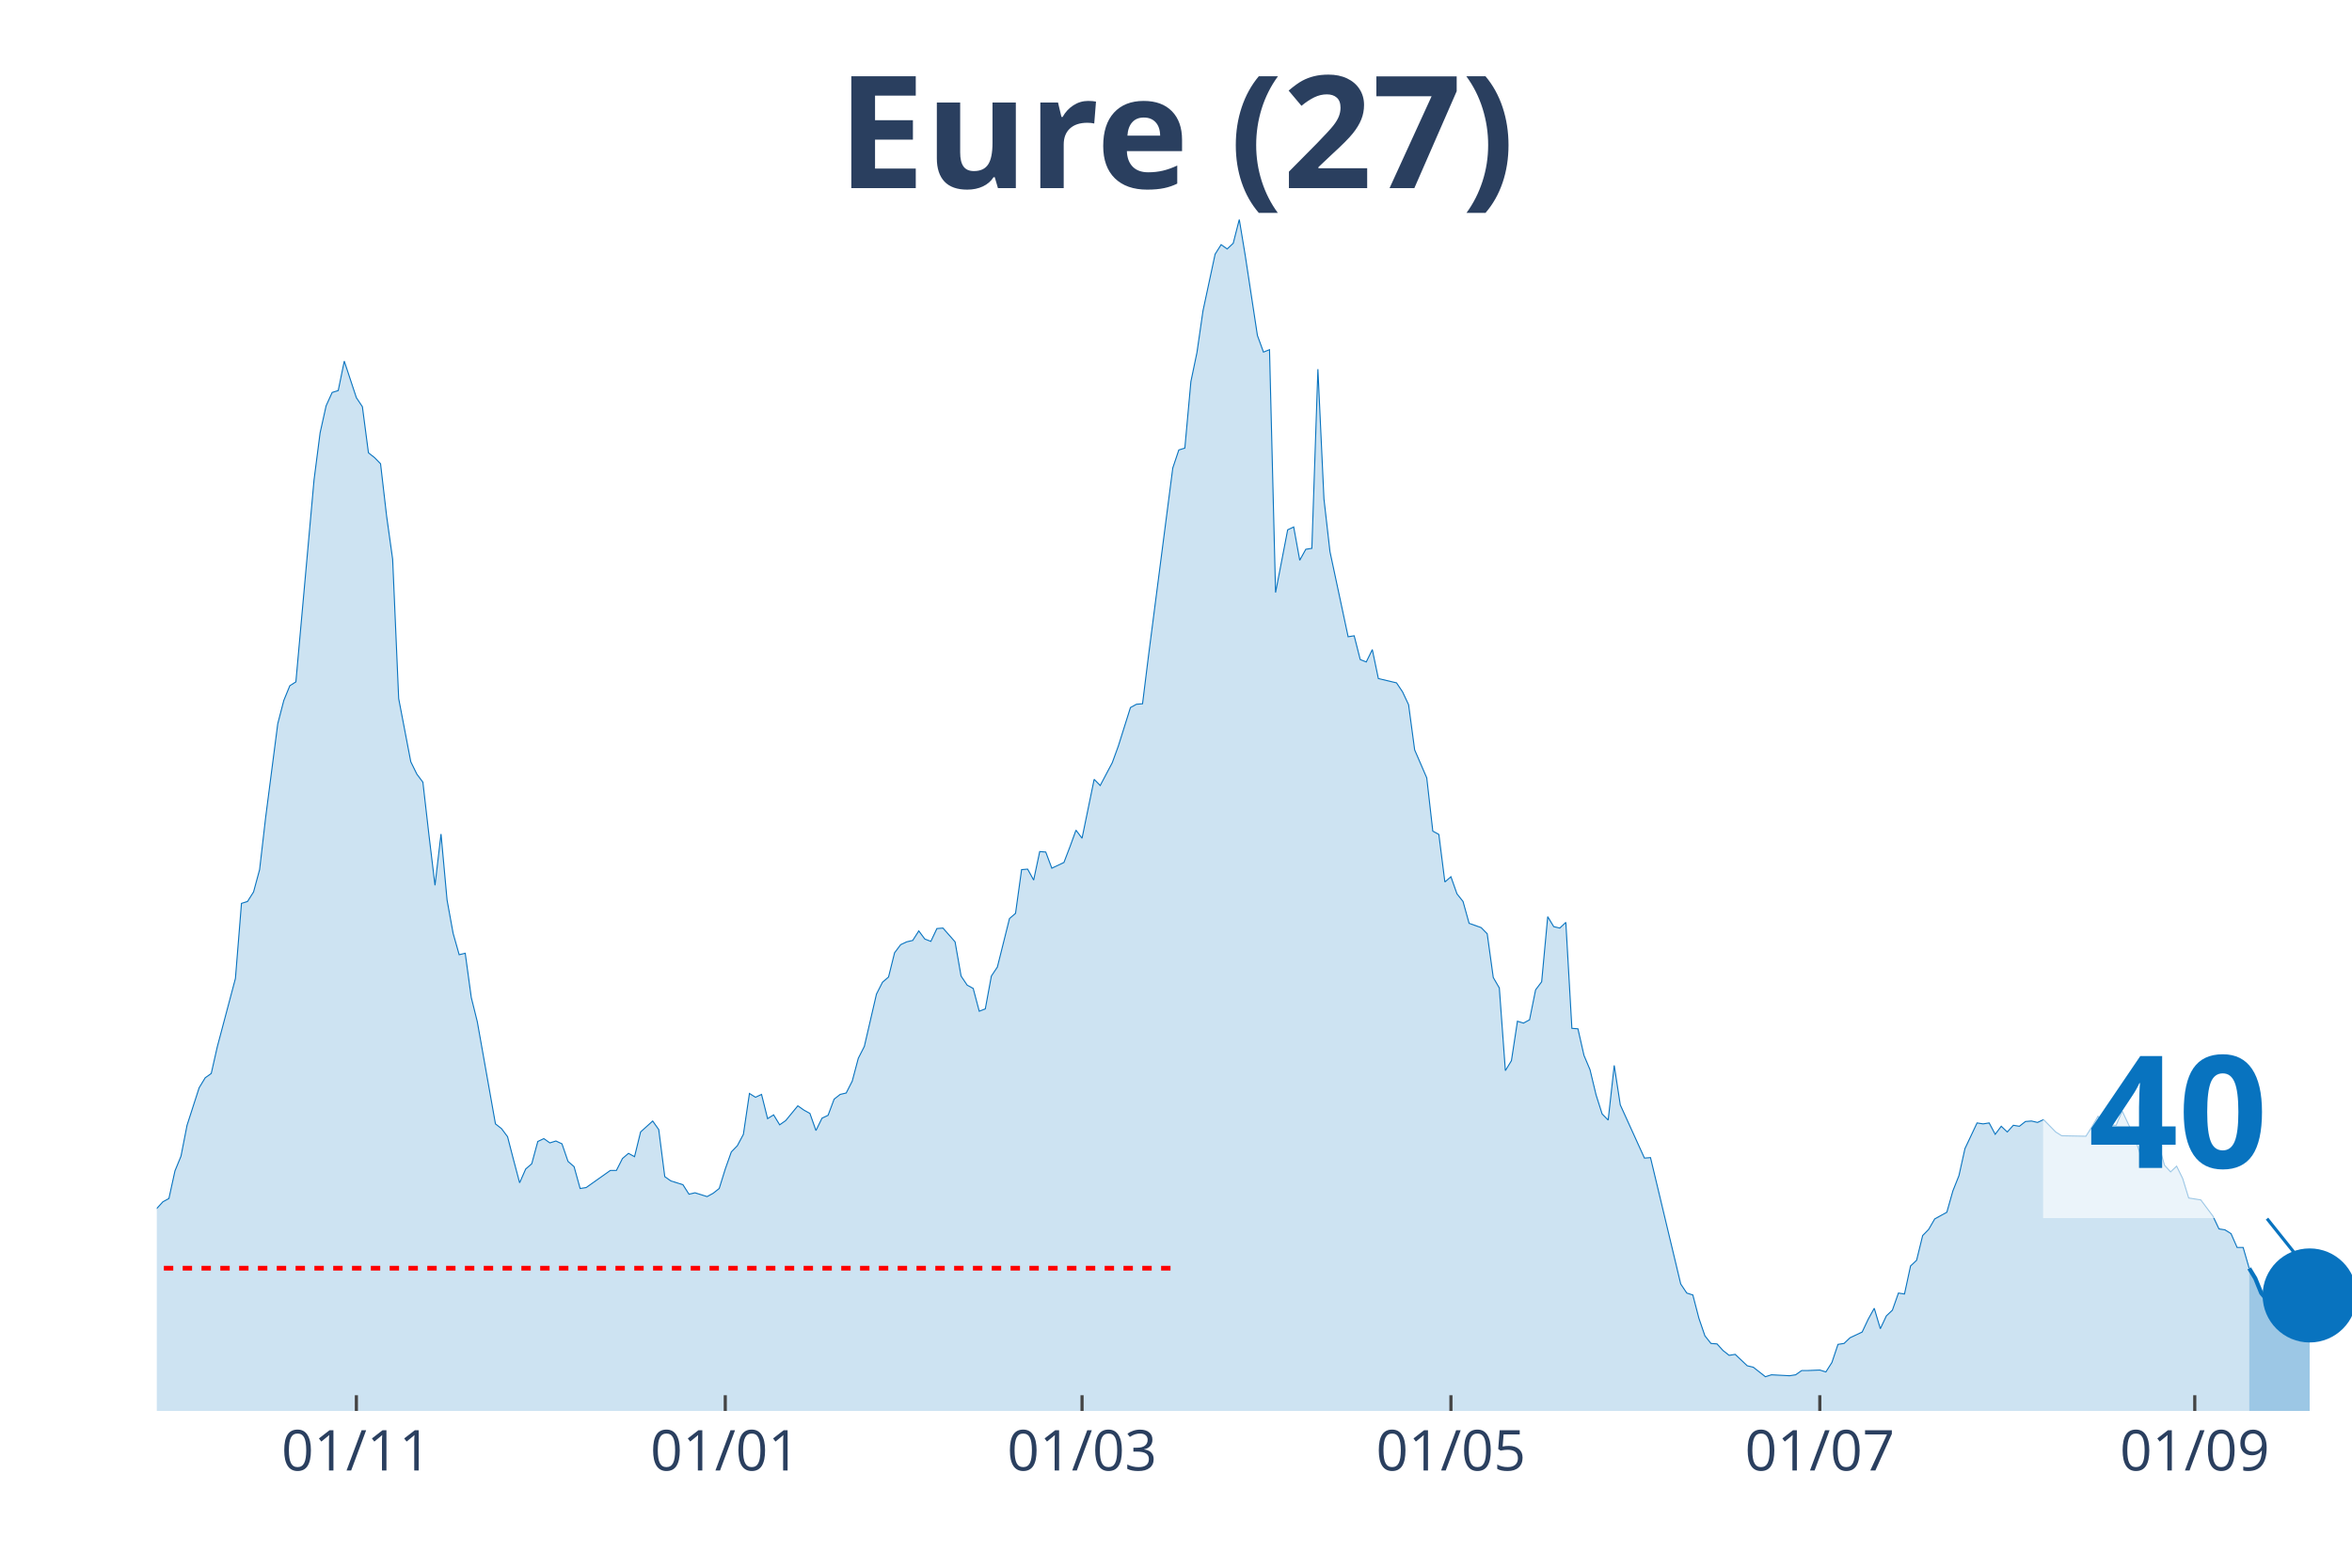
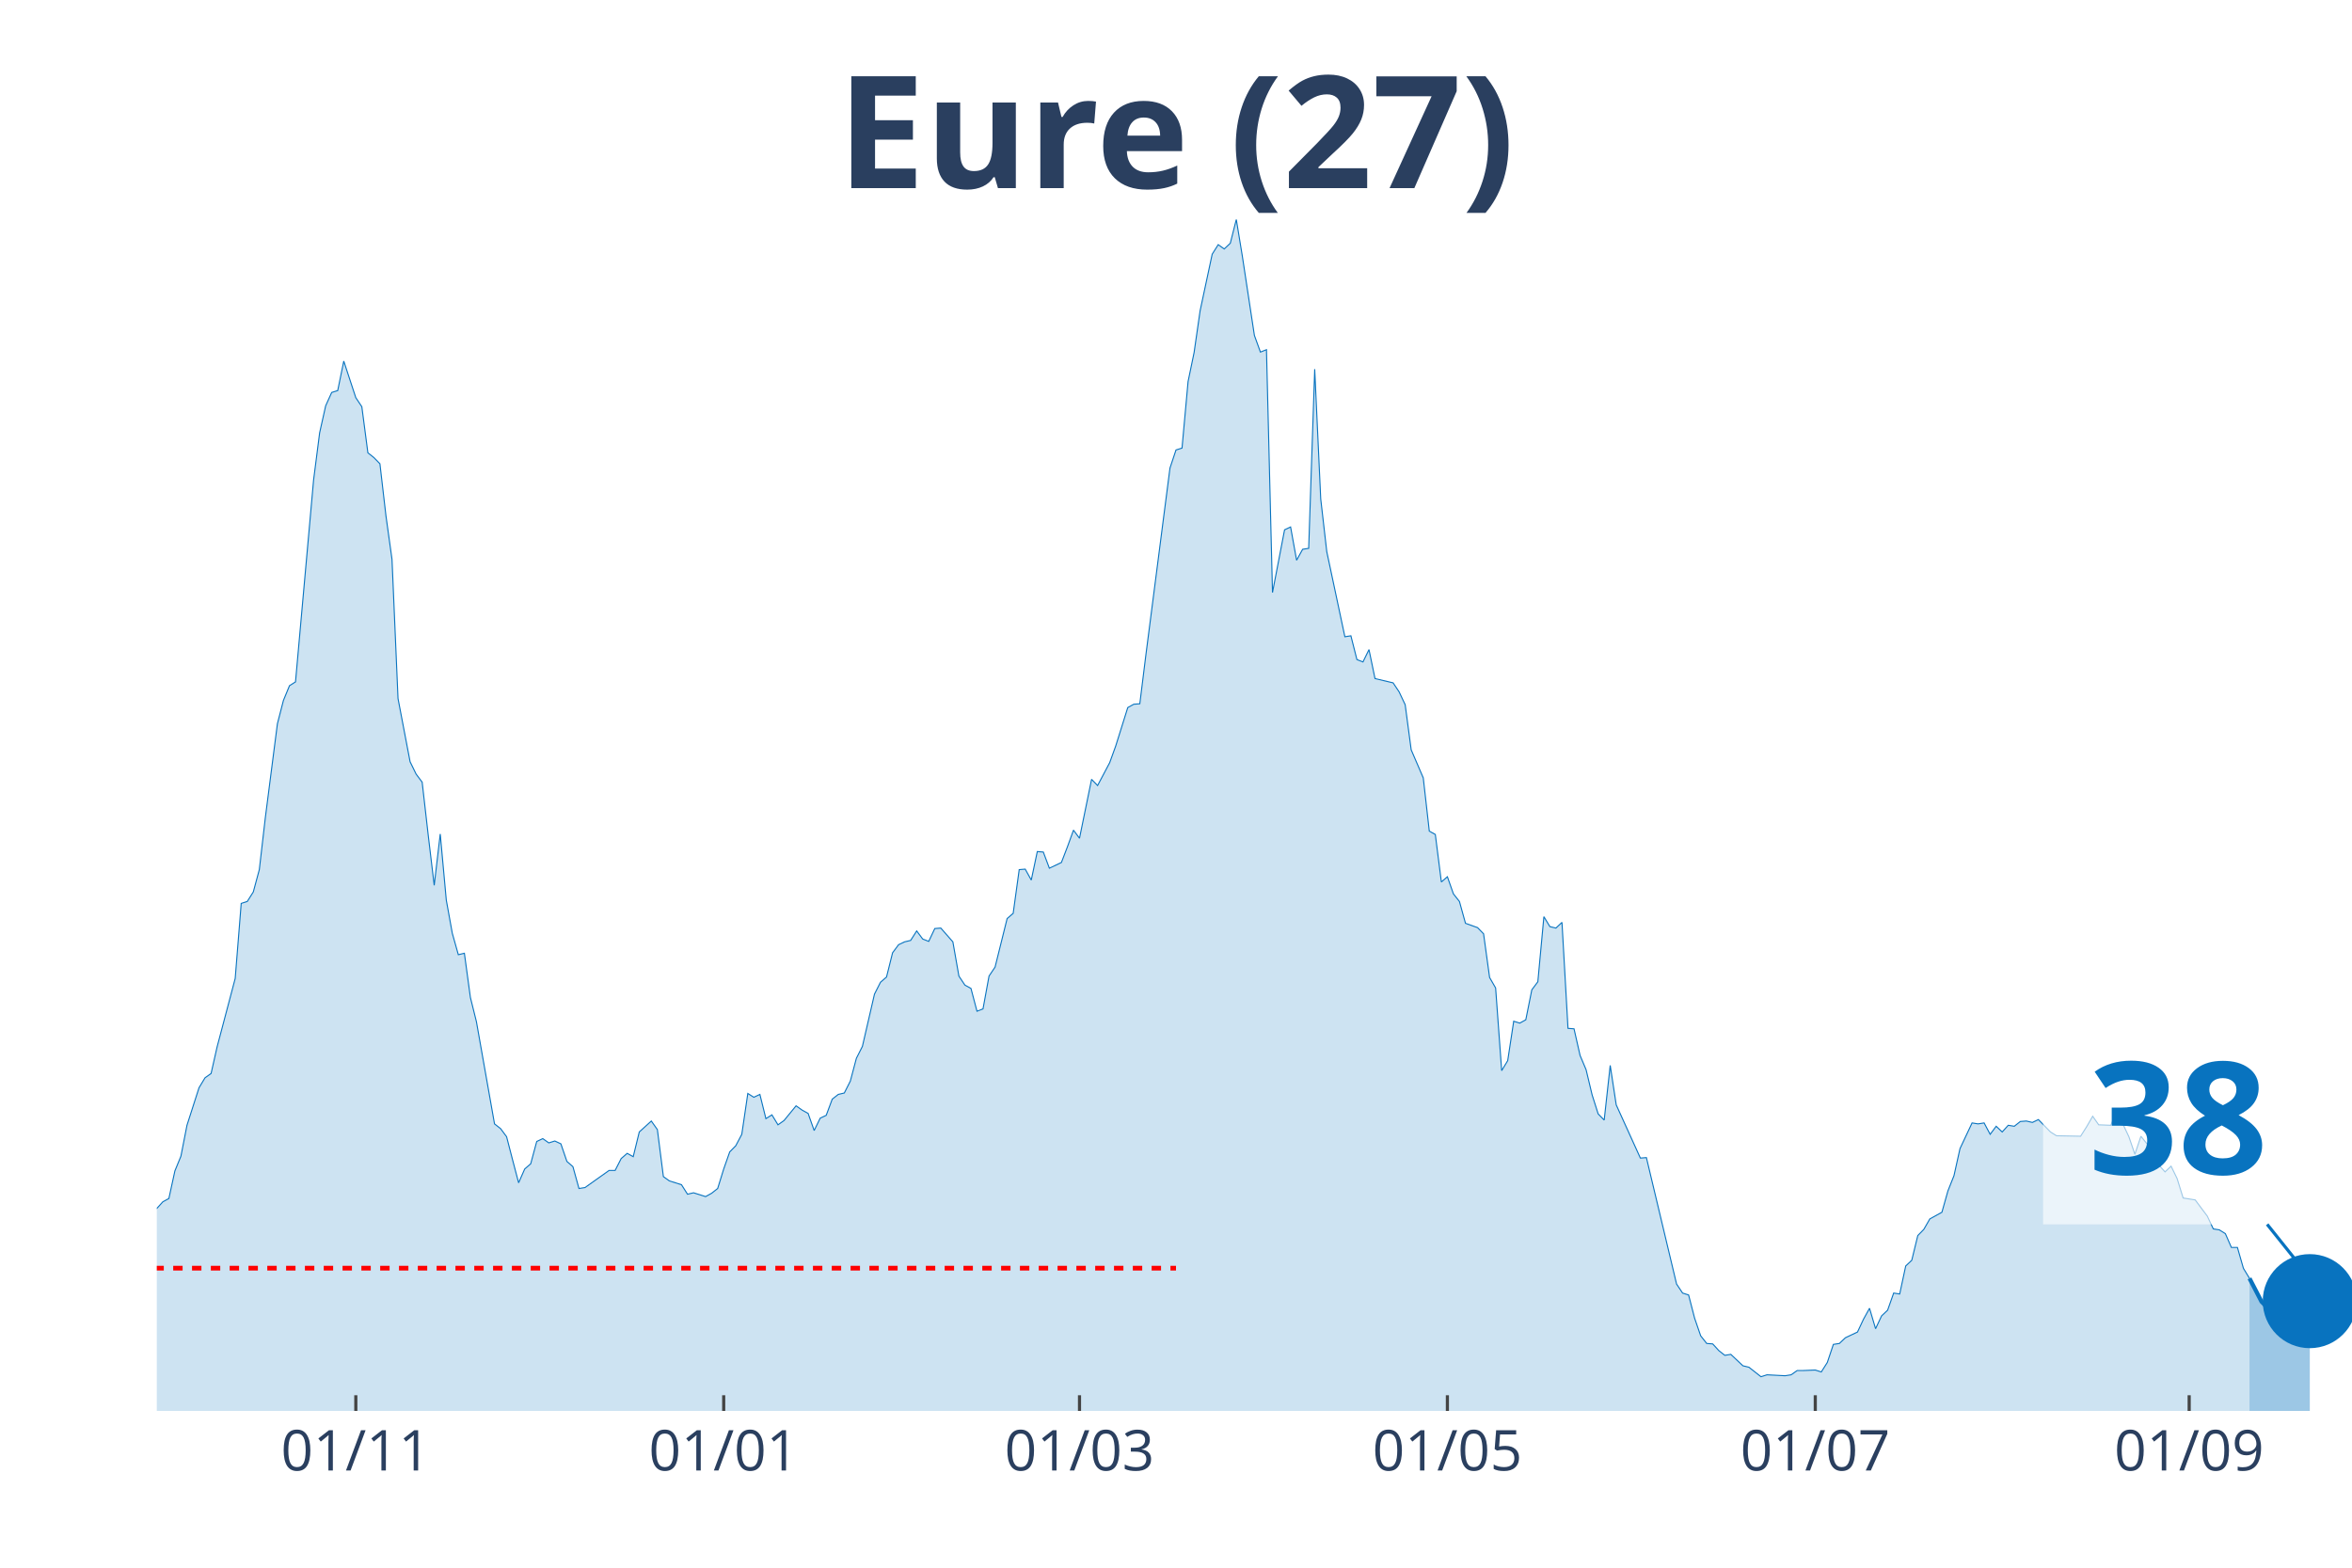
<svg xmlns="http://www.w3.org/2000/svg" class="main-svg" width="1125" height="750" style="" viewBox="0 0 750 500">
  <rect x="0" y="0" width="750" height="500" style="fill: rgb(0, 0, 0); fill-opacity: 0;" />
-   <defs id="defs-8eca4b">
+   <defs id="defs-33f7c3">
    <g class="clips">
-       <clipPath id="clip8eca4bxyplot" class="plotclip">
+       <clipPath id="clip33f7c3xyplot" class="plotclip">
        <rect width="700" height="380" />
      </clipPath>
-       <clipPath class="axesclip" id="clip8eca4bx">
+       <clipPath class="axesclip" id="clip33f7c3x">
        <rect x="50" y="0" width="700" height="500" />
      </clipPath>
-       <clipPath class="axesclip" id="clip8eca4by">
+       <clipPath class="axesclip" id="clip33f7c3y">
        <rect x="0" y="70" width="750" height="380" />
      </clipPath>
-       <clipPath class="axesclip" id="clip8eca4bxy">
+       <clipPath class="axesclip" id="clip33f7c3xy">
        <rect x="50" y="70" width="700" height="380" />
      </clipPath>
    </g>
    <g class="gradients" />
  </defs>
  <g class="bglayer">
    <rect class="bg" x="50" y="70" width="700" height="380" style="fill: rgb(0, 0, 0); fill-opacity: 0; stroke-width: 0;" />
  </g>
  <g class="layer-below">
    <g class="imagelayer" />
    <g class="shapelayer" />
  </g>
  <g class="cartesianlayer">
    <g class="subplot xy">
      <g class="layer-subplot">
        <g class="shapelayer" />
        <g class="imagelayer" />
      </g>
      <g class="gridlayer">
        <g class="x">
-           <path class="xgrid crisp" transform="translate(113.64,0)" d="M0,70v380" style="stroke: rgb(255, 255, 255); stroke-opacity: 1; stroke-width: 1px;" />
-           <path class="xgrid crisp" transform="translate(231.27,0)" d="M0,70v380" style="stroke: rgb(255, 255, 255); stroke-opacity: 1; stroke-width: 1px;" />
-           <path class="xgrid crisp" transform="translate(345.04,0)" d="M0,70v380" style="stroke: rgb(255, 255, 255); stroke-opacity: 1; stroke-width: 1px;" />
-           <path class="xgrid crisp" transform="translate(462.67,0)" d="M0,70v380" style="stroke: rgb(255, 255, 255); stroke-opacity: 1; stroke-width: 1px;" />
-           <path class="xgrid crisp" transform="translate(580.3,0)" d="M0,70v380" style="stroke: rgb(255, 255, 255); stroke-opacity: 1; stroke-width: 1px;" />
-           <path class="xgrid crisp" transform="translate(699.86,0)" d="M0,70v380" style="stroke: rgb(255, 255, 255); stroke-opacity: 1; stroke-width: 1px;" />
+           <path class="xgrid crisp" transform="translate(113.46,0)" d="M0,70v380" style="stroke: rgb(255, 255, 255); stroke-opacity: 1; stroke-width: 1px;" />
+           <path class="xgrid crisp" transform="translate(230.77,0)" d="M0,70v380" style="stroke: rgb(255, 255, 255); stroke-opacity: 1; stroke-width: 1px;" />
+           <path class="xgrid crisp" transform="translate(344.23,0)" d="M0,70v380" style="stroke: rgb(255, 255, 255); stroke-opacity: 1; stroke-width: 1px;" />
+           <path class="xgrid crisp" transform="translate(461.54,0)" d="M0,70v380" style="stroke: rgb(255, 255, 255); stroke-opacity: 1; stroke-width: 1px;" />
+           <path class="xgrid crisp" transform="translate(578.85,0)" d="M0,70v380" style="stroke: rgb(255, 255, 255); stroke-opacity: 1; stroke-width: 1px;" />
+           <path class="xgrid crisp" transform="translate(698.08,0)" d="M0,70v380" style="stroke: rgb(255, 255, 255); stroke-opacity: 1; stroke-width: 1px;" />
        </g>
        <g class="y" />
      </g>
      <g class="zerolinelayer" />
      <path class="xlines-below" />
      <path class="ylines-below" />
      <g class="overlines-below" />
      <g class="xaxislayer-below" />
      <g class="yaxislayer-below" />
      <g class="overaxes-below" />
-       <g class="plot" transform="translate(50, 70)" clip-path="url('#clip8eca4bxyplot')">
+       <g class="plot" transform="translate(50, 70)" clip-path="url('#clip33f7c3xyplot')">
        <g class="scatterlayer mlayer">
-           <g class="trace scatter trace984470" style="stroke-miterlimit: 2;">
+           <g class="trace scatter trace59fb16" style="stroke-miterlimit: 2;">
            <g class="fills">
              <g>
-                 <path class="js-fill" d="M667.22,380L-262.26,380L-262.26,375.76L-250.69,376.67L-248.76,377.12L-171.63,378.33L-169.7,377.88L-127.27,378.18L-125.34,377.12L-90.63,370.91L-88.71,370L-84.85,366.51L-82.92,365.9L-79.06,366.96L-77.13,367.12L-69.42,360.6L-67.49,356.35L-63.64,353.17L-61.71,347.71L-57.85,345.9L-55.92,346.5L-53.99,343.17L-52.07,343.32L-48.21,342.71L-46.28,338.62L-42.42,327.86L-40.5,328.77L-38.57,325.43L-36.64,326.04L-34.71,318.01L-32.78,314.82L-30.85,313L-28.93,313.46L-27,311.64L-25.07,311.34L-23.14,311.64L-21.21,313.16L-19.28,305.73L-17.36,304.21L-13.5,299.06L-11.57,302.09L-9.64,302.54L-7.71,305.58L-5.79,314.06L-3.86,316.79L0,315.43L1.93,313.31L3.86,312.25L5.79,303.45L7.71,298.76L9.64,288.9L13.5,276.93L15.43,273.75L17.36,272.38L19.28,263.89L25.07,242.07L27,218.12L28.93,217.51L30.85,214.48L32.78,207.36L34.71,190.68L38.57,160.82L40.5,153.39L42.42,148.7L44.35,147.48L50.14,83.06L52.07,68.06L53.99,59.42L55.92,55.17L57.85,54.57L59.78,45.17L63.64,56.84L65.56,59.72L67.49,74.42L69.42,75.94L71.35,77.91L73.28,94.58L75.21,108.38L77.13,152.79L80.99,172.95L82.92,176.89L84.85,179.47L86.78,196.29L88.71,212.36L90.63,195.99L92.56,217.06L94.49,227.67L96.42,234.49L98.35,234.03L100.28,248.13L102.2,255.86L107.99,288.45L109.92,289.96L111.85,292.54L113.77,299.97L115.7,307.24L117.63,302.85L119.56,301.18L121.49,294.06L123.42,293.15L125.34,294.51L127.27,293.91L129.2,294.81L131.13,300.42L133.06,302.09L134.99,309.06L136.91,308.76L144.63,303.3L146.56,303.3L148.48,299.51L150.41,297.85L152.34,298.91L154.27,291.03L158.13,287.54L160.06,290.27L161.98,305.27L163.91,306.64L167.77,307.85L169.7,310.88L171.63,310.43L173.55,311.03L175.48,311.64L177.41,310.58L179.34,309.06L181.27,302.85L183.2,297.39L185.12,295.42L187.05,291.78L188.98,278.75L190.91,279.96L192.84,279.05L194.77,286.78L196.69,285.57L198.62,288.75L200.55,287.39L204.41,282.69L206.34,284.05L208.26,285.11L210.19,290.57L212.12,286.63L214.05,285.72L215.98,280.57L217.91,279.05L219.83,278.6L221.76,274.81L223.69,267.53L225.62,263.74L229.48,247.07L231.4,243.28L233.33,241.61L235.26,233.88L237.19,231.3L239.12,230.39L241.05,229.94L242.98,226.91L244.9,229.49L246.83,230.24L248.76,226.15L250.69,226L254.55,230.39L256.47,241.31L258.4,244.19L260.33,245.25L262.26,252.52L264.19,251.77L266.12,241.31L268.04,238.43L271.9,222.97L273.83,221.3L275.76,207.36L277.69,207.2L279.61,210.69L281.54,201.6L283.47,201.75L285.4,206.9L289.26,205.08L291.18,200.08L293.11,194.77L295.04,197.35L298.9,178.56L300.83,180.53L304.68,173.25L306.61,167.95L310.47,155.67L312.4,154.61L314.33,154.46L316.25,138.99L323.97,79.27L325.9,73.51L327.82,72.91L329.75,51.69L331.68,42.44L333.61,29.1L337.47,11.07L339.39,8.03L341.32,9.4L343.25,7.58L345.18,0L347.11,11.67L350.96,36.98L352.89,42.29L354.82,41.53L356.75,118.99L360.61,98.98L362.53,98.07L364.46,108.68L366.39,105.19L368.32,104.89L370.25,47.75L372.18,89.13L374.1,105.95L379.89,133.08L381.82,132.78L383.75,140.36L385.67,141.12L387.6,137.18L389.53,146.42L395.32,147.79L397.25,150.67L399.17,154.76L401.1,169.16L404.96,178.1L406.89,195.08L408.82,196.14L410.74,211.3L412.67,209.63L414.6,215.09L416.53,217.51L418.46,224.48L422.31,225.85L424.24,227.82L426.17,241.76L428.1,245.1L430.03,271.47L431.96,268.29L433.88,255.71L435.81,256.31L437.74,255.25L439.67,245.7L441.6,243.13L443.53,222.36L445.45,225.54L447.38,226L449.31,224.18L451.24,257.98L453.17,258.13L455.1,266.62L457.02,271.17L458.95,279.2L460.88,285.27L462.81,287.24L464.74,269.8L466.67,282.39L474.38,299.36L476.31,299.21L485.95,339.53L487.88,342.41L489.81,343.02L491.74,350.44L493.66,356.05L495.59,358.48L497.52,358.63L499.45,360.75L501.38,362.27L503.31,361.96L507.16,365.6L509.09,366.06L512.95,369.09L514.88,368.48L520.66,368.78L522.59,368.48L524.52,367.12L526.45,367.12L530.3,366.96L532.23,367.57L534.16,364.54L536.09,358.78L538.02,358.48L539.94,356.66L543.8,354.84L545.73,350.75L547.66,347.26L549.59,353.78L551.52,349.68L553.44,347.87L555.37,342.41L557.3,342.71L559.23,333.77L561.16,331.95L563.09,324.07L565.01,322.1L566.94,318.76L568.87,317.7L570.8,316.64L572.73,309.82L574.66,304.97L576.58,296.33L580.44,288.15L582.37,288.45L584.3,288.15L586.23,291.78L588.15,289.21L590.08,291.03L592.01,288.9L593.94,289.21L595.87,287.69L597.8,287.54L599.72,287.99L601.65,287.08L605.51,291.03L607.44,292.24L615.15,292.39L617.08,289.36L619.01,286.02L620.94,288.75L624.79,288.9L626.72,284.36L630.58,292.54L632.51,298.15L634.44,292.39L636.36,294.81L638.29,294.97L640.22,301.64L642.15,303.76L644.08,301.94L646.01,305.88L647.93,312.09L651.79,312.7L653.72,315.28L655.65,317.85L657.58,321.95L659.5,322.25L661.43,323.46L663.36,327.86L665.29,327.86L667.22,334.53" style="fill: rgb(8, 115, 191); fill-opacity: 0.2; stroke-width: 0;" />
+                 <path class="js-fill" d="M667.31,380L-261.54,380L-261.54,375.76L-250,376.67L-248.08,377.12L-171.15,378.33L-169.23,377.88L-126.92,378.18L-125,377.12L-90.38,370.91L-88.46,370L-84.62,366.51L-82.69,365.9L-78.85,366.96L-76.92,367.12L-69.23,360.6L-67.31,356.35L-63.46,353.17L-61.54,347.71L-57.69,345.9L-55.77,346.5L-53.85,343.17L-51.92,343.32L-48.08,342.71L-46.15,338.62L-42.31,327.86L-40.38,328.77L-38.46,325.43L-36.54,326.04L-34.62,318.01L-32.69,314.82L-30.77,313L-28.85,313.46L-26.92,311.64L-25,311.34L-23.08,311.64L-21.15,313.16L-19.23,305.73L-17.31,304.21L-13.46,299.06L-11.54,302.09L-9.62,302.54L-7.69,305.58L-5.77,314.06L-3.85,316.79L0,315.43L1.92,313.31L3.85,312.25L5.77,303.45L7.69,298.76L9.62,288.9L13.46,276.93L15.38,273.75L17.31,272.38L19.23,263.89L25,242.07L26.92,218.12L28.85,217.51L30.77,214.48L32.69,207.36L34.62,190.68L38.46,160.82L40.38,153.39L42.31,148.7L44.23,147.48L50,83.06L51.92,68.06L53.85,59.42L55.77,55.17L57.69,54.57L59.62,45.17L63.46,56.84L65.38,59.72L67.31,74.42L69.23,75.94L71.15,77.91L73.08,94.58L75,108.38L76.92,152.79L80.77,172.95L82.69,176.89L84.62,179.47L86.54,196.29L88.46,212.36L90.38,195.99L92.31,217.06L94.23,227.67L96.15,234.49L98.08,234.03L100,248.13L101.92,255.86L107.69,288.45L109.62,289.96L111.54,292.54L113.46,299.97L115.38,307.24L117.31,302.85L119.23,301.18L121.15,294.06L123.08,293.15L125,294.51L126.92,293.91L128.85,294.81L130.77,300.42L132.69,302.09L134.62,309.06L136.54,308.76L144.23,303.3L146.15,303.3L148.08,299.51L150,297.85L151.92,298.91L153.85,291.03L157.69,287.54L159.62,290.27L161.54,305.27L163.46,306.64L167.31,307.85L169.23,310.88L171.15,310.43L173.08,311.03L175,311.64L176.92,310.58L178.85,309.06L180.77,302.85L182.69,297.39L184.62,295.42L186.54,291.78L188.46,278.75L190.38,279.96L192.31,279.05L194.23,286.78L196.15,285.57L198.08,288.75L200,287.39L203.85,282.69L205.77,284.05L207.69,285.11L209.62,290.57L211.54,286.63L213.46,285.72L215.38,280.57L217.31,279.05L219.23,278.6L221.15,274.81L223.08,267.53L225,263.74L228.85,247.07L230.77,243.28L232.69,241.61L234.62,233.88L236.54,231.3L238.46,230.39L240.38,229.94L242.31,226.91L244.23,229.49L246.15,230.24L248.08,226.15L250,226L253.85,230.39L255.77,241.31L257.69,244.19L259.62,245.25L261.54,252.52L263.46,251.77L265.38,241.31L267.31,238.43L271.15,222.97L273.08,221.3L275,207.36L276.92,207.2L278.85,210.69L280.77,201.6L282.69,201.75L284.62,206.9L288.46,205.08L290.38,200.08L292.31,194.77L294.23,197.35L298.08,178.56L300,180.53L303.85,173.25L305.77,167.95L309.62,155.67L311.54,154.61L313.46,154.46L315.38,138.99L323.08,79.27L325,73.51L326.92,72.91L328.85,51.69L330.77,42.44L332.69,29.1L336.54,11.07L338.46,8.03L340.38,9.4L342.31,7.58L344.23,0L346.15,11.67L350,36.98L351.92,42.29L353.85,41.53L355.77,118.99L359.62,98.98L361.54,98.07L363.46,108.68L365.38,105.19L367.31,104.89L369.23,47.75L371.15,89.13L373.08,105.95L378.85,133.08L380.77,132.78L382.69,140.36L384.62,141.12L386.54,137.18L388.46,146.42L394.23,147.79L396.15,150.67L398.08,154.76L400,169.16L403.85,178.1L405.77,195.08L407.69,196.14L409.62,211.3L411.54,209.63L413.46,215.09L415.38,217.51L417.31,224.48L421.15,225.85L423.08,227.82L425,241.76L426.92,245.1L428.85,271.47L430.77,268.29L432.69,255.71L434.62,256.31L436.54,255.25L438.46,245.7L440.38,243.13L442.31,222.36L444.23,225.54L446.15,226L448.08,224.18L450,257.98L451.92,258.13L453.85,266.62L455.77,271.17L457.69,279.2L459.62,285.27L461.54,287.24L463.46,269.8L465.38,282.39L473.08,299.36L475,299.21L484.62,339.53L486.54,342.41L488.46,343.02L490.38,350.44L492.31,356.05L494.23,358.48L496.15,358.63L498.08,360.75L500,362.27L501.92,361.96L505.77,365.6L507.69,366.06L511.54,369.09L513.46,368.48L519.23,368.78L521.15,368.48L523.08,367.12L525,367.12L528.85,366.96L530.77,367.57L532.69,364.54L534.62,358.78L536.54,358.48L538.46,356.66L542.31,354.84L544.23,350.75L546.15,347.26L548.08,353.78L550,349.68L551.92,347.87L553.85,342.41L555.77,342.71L557.69,333.77L559.62,331.95L561.54,324.07L563.46,322.1L565.38,318.76L567.31,317.7L569.23,316.64L571.15,309.82L573.08,304.97L575,296.33L578.85,288.15L580.77,288.45L582.69,288.15L584.62,291.78L586.54,289.21L588.46,291.03L590.38,288.9L592.31,289.21L594.23,287.69L596.15,287.54L598.08,287.99L600,287.08L603.85,291.03L605.77,292.24L613.46,292.39L615.38,289.36L617.31,286.02L619.23,288.75L623.08,288.9L625,284.36L628.85,292.54L630.77,298.15L632.69,292.39L634.62,294.81L636.54,294.97L638.46,301.64L640.38,303.76L642.31,301.94L644.23,305.88L646.15,312.09L650,312.7L651.92,315.28L653.85,317.85L655.77,321.95L657.69,322.25L659.62,323.46L661.54,327.86L663.46,327.86L665.38,334.53L667.31,337.71" style="fill: rgb(8, 115, 191); fill-opacity: 0.2; stroke-width: 0;" />
              </g>
            </g>
            <g class="errorbars" />
            <g class="lines">
-               <path class="js-line" d="M-262.26,375.76L-250.69,376.67L-248.76,377.12L-171.63,378.33L-169.7,377.88L-127.27,378.18L-125.34,377.12L-90.63,370.91L-88.71,370L-84.85,366.51L-82.92,365.9L-79.06,366.96L-77.13,367.12L-69.42,360.6L-67.49,356.35L-63.64,353.17L-61.71,347.71L-57.85,345.9L-55.92,346.5L-53.99,343.17L-52.07,343.32L-48.21,342.71L-46.28,338.62L-42.42,327.86L-40.5,328.77L-38.57,325.43L-36.64,326.04L-34.71,318.01L-32.78,314.82L-30.85,313L-28.93,313.46L-27,311.64L-25.07,311.34L-23.14,311.64L-21.21,313.16L-19.28,305.73L-17.36,304.21L-13.5,299.06L-11.57,302.09L-9.64,302.54L-7.71,305.58L-5.79,314.06L-3.86,316.79L0,315.43L1.93,313.31L3.86,312.25L5.79,303.45L7.71,298.76L9.64,288.9L13.5,276.93L15.43,273.75L17.36,272.38L19.28,263.89L25.07,242.07L27,218.12L28.93,217.51L30.85,214.48L32.78,207.36L34.71,190.68L38.57,160.82L40.5,153.39L42.42,148.7L44.35,147.48L50.14,83.06L52.07,68.06L53.99,59.42L55.92,55.17L57.85,54.57L59.78,45.17L63.64,56.84L65.56,59.72L67.49,74.42L69.42,75.94L71.35,77.91L73.28,94.58L75.21,108.38L77.13,152.79L80.99,172.95L82.92,176.89L84.85,179.47L86.78,196.29L88.71,212.36L90.63,195.99L92.56,217.06L94.49,227.67L96.42,234.49L98.35,234.03L100.28,248.13L102.2,255.86L107.99,288.45L109.92,289.96L111.85,292.54L113.77,299.97L115.7,307.24L117.63,302.85L119.56,301.18L121.49,294.06L123.42,293.15L125.34,294.51L127.27,293.91L129.2,294.81L131.13,300.42L133.06,302.09L134.99,309.06L136.91,308.76L144.63,303.3L146.56,303.3L148.48,299.51L150.41,297.85L152.34,298.91L154.27,291.03L158.13,287.54L160.06,290.27L161.98,305.27L163.91,306.64L167.77,307.85L169.7,310.88L171.63,310.43L173.55,311.03L175.48,311.64L177.41,310.58L179.34,309.06L181.27,302.85L183.2,297.39L185.12,295.42L187.05,291.78L188.98,278.75L190.91,279.96L192.84,279.05L194.77,286.78L196.69,285.57L198.62,288.75L200.55,287.39L204.41,282.69L206.34,284.05L208.26,285.11L210.19,290.57L212.12,286.63L214.05,285.72L215.98,280.57L217.91,279.05L219.83,278.6L221.76,274.81L223.69,267.53L225.62,263.74L229.48,247.07L231.4,243.28L233.33,241.61L235.26,233.88L237.19,231.3L239.12,230.39L241.05,229.94L242.98,226.91L244.9,229.49L246.83,230.24L248.76,226.15L250.69,226L254.55,230.39L256.47,241.31L258.4,244.19L260.33,245.25L262.26,252.52L264.19,251.77L266.12,241.31L268.04,238.43L271.9,222.97L273.83,221.3L275.76,207.36L277.69,207.2L279.61,210.69L281.54,201.6L283.47,201.75L285.4,206.9L289.26,205.08L291.18,200.08L293.11,194.77L295.04,197.35L298.9,178.56L300.83,180.53L304.68,173.25L306.61,167.95L310.47,155.67L312.4,154.61L314.33,154.46L316.25,138.99L323.97,79.27L325.9,73.51L327.82,72.91L329.75,51.69L331.68,42.44L333.61,29.1L337.47,11.07L339.39,8.03L341.32,9.4L343.25,7.58L345.18,0L347.11,11.67L350.96,36.98L352.89,42.29L354.82,41.53L356.75,118.99L360.61,98.98L362.53,98.07L364.46,108.68L366.39,105.19L368.32,104.89L370.25,47.75L372.18,89.13L374.1,105.95L379.89,133.08L381.82,132.78L383.75,140.36L385.67,141.12L387.6,137.18L389.53,146.42L395.32,147.79L397.25,150.67L399.17,154.76L401.1,169.16L404.96,178.1L406.89,195.08L408.82,196.14L410.74,211.3L412.67,209.63L414.6,215.09L416.53,217.51L418.46,224.48L422.31,225.85L424.24,227.82L426.17,241.76L428.1,245.1L430.03,271.47L431.96,268.29L433.88,255.71L435.81,256.31L437.74,255.25L439.67,245.7L441.6,243.13L443.53,222.36L445.45,225.54L447.38,226L449.31,224.18L451.24,257.98L453.17,258.13L455.1,266.62L457.02,271.17L458.95,279.2L460.88,285.27L462.81,287.24L464.74,269.8L466.67,282.39L474.38,299.36L476.31,299.21L485.95,339.53L487.88,342.41L489.81,343.02L491.74,350.44L493.66,356.05L495.59,358.48L497.52,358.63L499.45,360.75L501.38,362.27L503.31,361.96L507.16,365.6L509.09,366.06L512.95,369.09L514.88,368.48L520.66,368.78L522.59,368.48L524.52,367.12L526.45,367.12L530.3,366.96L532.23,367.57L534.16,364.54L536.09,358.78L538.02,358.48L539.94,356.66L543.8,354.84L545.73,350.75L547.66,347.26L549.59,353.78L551.52,349.68L553.44,347.87L555.37,342.41L557.3,342.71L559.23,333.77L561.16,331.95L563.09,324.07L565.01,322.1L566.94,318.76L568.87,317.7L570.8,316.64L572.73,309.82L574.66,304.97L576.58,296.33L580.44,288.15L582.37,288.45L584.3,288.15L586.23,291.78L588.15,289.21L590.08,291.03L592.01,288.9L593.94,289.21L595.87,287.69L597.8,287.54L599.72,287.99L601.65,287.08L605.51,291.03L607.44,292.24L615.15,292.39L617.08,289.36L619.01,286.02L620.94,288.75L624.79,288.9L626.72,284.36L630.58,292.54L632.51,298.15L634.44,292.39L636.36,294.81L638.29,294.97L640.22,301.64L642.15,303.76L644.08,301.94L646.01,305.88L647.93,312.09L651.79,312.7L653.72,315.28L655.65,317.85L657.58,321.95L659.5,322.25L661.43,323.46L663.36,327.86L665.29,327.86L667.22,334.53" style="vector-effect: non-scaling-stroke; fill: none; stroke: rgb(8, 115, 191); stroke-opacity: 1; stroke-width: 0.5px; opacity: 1;" />
+               <path class="js-line" d="M-261.54,375.76L-250,376.67L-248.08,377.12L-171.15,378.33L-169.23,377.88L-126.92,378.18L-125,377.12L-90.38,370.91L-88.46,370L-84.62,366.51L-82.69,365.9L-78.85,366.96L-76.92,367.12L-69.23,360.6L-67.31,356.35L-63.46,353.17L-61.54,347.71L-57.69,345.9L-55.77,346.5L-53.85,343.17L-51.92,343.32L-48.08,342.71L-46.15,338.62L-42.31,327.86L-40.38,328.77L-38.46,325.43L-36.54,326.04L-34.62,318.01L-32.69,314.82L-30.77,313L-28.85,313.46L-26.92,311.64L-25,311.34L-23.08,311.64L-21.15,313.16L-19.23,305.73L-17.31,304.21L-13.46,299.06L-11.54,302.09L-9.62,302.54L-7.69,305.58L-5.77,314.06L-3.85,316.79L0,315.43L1.92,313.31L3.85,312.25L5.77,303.45L7.69,298.76L9.62,288.9L13.46,276.93L15.38,273.75L17.31,272.38L19.23,263.89L25,242.07L26.92,218.12L28.85,217.51L30.77,214.48L32.69,207.36L34.62,190.68L38.46,160.82L40.38,153.39L42.31,148.7L44.23,147.48L50,83.06L51.92,68.06L53.85,59.42L55.77,55.17L57.69,54.57L59.62,45.17L63.46,56.84L65.38,59.72L67.31,74.42L69.23,75.94L71.15,77.91L73.08,94.58L75,108.38L76.92,152.79L80.77,172.95L82.69,176.89L84.62,179.47L86.54,196.29L88.46,212.36L90.38,195.99L92.31,217.06L94.23,227.67L96.15,234.49L98.08,234.03L100,248.13L101.92,255.86L107.69,288.45L109.62,289.96L111.54,292.54L113.46,299.97L115.38,307.24L117.31,302.85L119.23,301.18L121.15,294.06L123.08,293.15L125,294.51L126.92,293.91L128.85,294.81L130.77,300.42L132.69,302.09L134.62,309.06L136.54,308.76L144.23,303.3L146.15,303.3L148.08,299.51L150,297.85L151.92,298.91L153.85,291.03L157.69,287.54L159.62,290.27L161.54,305.27L163.46,306.64L167.31,307.85L169.23,310.88L171.15,310.43L173.08,311.03L175,311.64L176.92,310.58L178.85,309.06L180.77,302.85L182.69,297.39L184.62,295.42L186.54,291.78L188.46,278.75L190.38,279.96L192.31,279.05L194.23,286.78L196.15,285.57L198.08,288.75L200,287.39L203.85,282.69L205.77,284.05L207.69,285.11L209.62,290.57L211.54,286.63L213.46,285.72L215.38,280.57L217.31,279.05L219.23,278.6L221.15,274.81L223.08,267.53L225,263.74L228.85,247.07L230.77,243.28L232.69,241.61L234.62,233.88L236.54,231.3L238.46,230.39L240.38,229.94L242.31,226.91L244.23,229.49L246.15,230.24L248.08,226.15L250,226L253.85,230.39L255.77,241.31L257.69,244.19L259.62,245.25L261.54,252.52L263.46,251.77L265.38,241.31L267.31,238.43L271.15,222.97L273.08,221.3L275,207.36L276.92,207.2L278.85,210.69L280.77,201.6L282.69,201.75L284.62,206.9L288.46,205.08L290.38,200.08L292.31,194.77L294.23,197.35L298.08,178.56L300,180.53L303.85,173.25L305.77,167.95L309.62,155.67L311.54,154.61L313.46,154.46L315.38,138.99L323.08,79.27L325,73.51L326.92,72.91L328.85,51.69L330.77,42.44L332.69,29.1L336.54,11.07L338.46,8.03L340.38,9.4L342.31,7.58L344.23,0L346.15,11.67L350,36.98L351.92,42.29L353.85,41.53L355.77,118.99L359.62,98.98L361.54,98.07L363.46,108.68L365.38,105.19L367.31,104.89L369.23,47.75L371.15,89.13L373.08,105.95L378.85,133.08L380.77,132.78L382.69,140.36L384.62,141.12L386.54,137.18L388.46,146.42L394.23,147.79L396.15,150.67L398.08,154.76L400,169.16L403.85,178.1L405.77,195.08L407.69,196.14L409.62,211.3L411.54,209.63L413.46,215.09L415.38,217.51L417.31,224.48L421.15,225.85L423.08,227.82L425,241.76L426.92,245.1L428.85,271.47L430.77,268.29L432.69,255.71L434.62,256.31L436.54,255.25L438.46,245.7L440.38,243.13L442.31,222.36L444.23,225.54L446.15,226L448.08,224.18L450,257.98L451.92,258.13L453.85,266.62L455.77,271.17L457.69,279.2L459.62,285.27L461.54,287.24L463.46,269.8L465.38,282.39L473.08,299.36L475,299.21L484.62,339.53L486.54,342.41L488.46,343.02L490.38,350.44L492.31,356.05L494.23,358.48L496.15,358.63L498.08,360.75L500,362.27L501.92,361.96L505.77,365.6L507.69,366.06L511.54,369.09L513.46,368.48L519.23,368.78L521.15,368.48L523.08,367.12L525,367.12L528.85,366.96L530.77,367.57L532.69,364.54L534.62,358.78L536.54,358.48L538.46,356.66L542.31,354.84L544.23,350.75L546.15,347.26L548.08,353.78L550,349.68L551.92,347.87L553.85,342.41L555.77,342.71L557.69,333.77L559.62,331.95L561.54,324.07L563.46,322.1L565.38,318.76L567.31,317.7L569.23,316.64L571.15,309.82L573.08,304.97L575,296.33L578.85,288.15L580.77,288.45L582.69,288.15L584.62,291.78L586.54,289.21L588.46,291.03L590.38,288.9L592.31,289.21L594.23,287.69L596.15,287.54L598.08,287.99L600,287.08L603.85,291.03L605.77,292.24L613.46,292.39L615.38,289.36L617.31,286.02L619.23,288.75L623.08,288.9L625,284.36L628.85,292.54L630.77,298.15L632.69,292.39L634.62,294.81L636.54,294.97L638.46,301.64L640.38,303.76L642.31,301.94L644.23,305.88L646.15,312.09L650,312.7L651.92,315.28L653.85,317.85L655.77,321.95L657.69,322.25L659.62,323.46L661.54,327.86L663.46,327.86L665.38,334.53L667.31,337.71" style="vector-effect: non-scaling-stroke; fill: none; stroke: rgb(8, 115, 191); stroke-opacity: 1; stroke-width: 0.5px; opacity: 1;" />
            </g>
            <g class="points" />
            <g class="text" />
          </g>
-           <g class="trace scatter trace761fda" style="stroke-miterlimit: 2;">
+           <g class="trace scatter trace9cebdc" style="stroke-miterlimit: 2;">
            <g class="fills">
              <g>
-                 <path class="js-fill" d="M686.5,380L667.22,380L667.22,334.53L669.15,337.71L671.07,342.41L674.93,347.11L676.86,346.65L678.79,346.96L680.72,343.77L682.64,344.53L684.57,343.32L686.5,343.17" style="fill: rgb(8, 115, 191); fill-opacity: 0.4; stroke-width: 0;" />
+                 <path class="js-fill" d="M686.54,380L667.31,380L667.31,337.71L671.15,345.14L673.08,347.11L676.92,346.96L678.85,343.77L680.77,344.53L682.69,343.32L684.62,343.17L686.54,344.99" style="fill: rgb(8, 115, 191); fill-opacity: 0.4; stroke-width: 0;" />
              </g>
            </g>
            <g class="errorbars" />
            <g class="lines">
-               <path class="js-line" d="M667.22,334.53L669.15,337.71L671.07,342.41L674.93,347.11L676.86,346.65L678.79,346.96L680.72,343.77L682.64,344.53L684.57,343.32L686.5,343.17" style="vector-effect: non-scaling-stroke; fill: none; stroke: rgb(8, 115, 191); stroke-opacity: 1; stroke-width: 2px; opacity: 1;" />
+               <path class="js-line" d="M667.31,337.71L671.15,345.14L673.08,347.11L676.92,346.96L678.85,343.77L680.77,344.53L682.69,343.32L684.62,343.17L686.54,344.99" style="vector-effect: non-scaling-stroke; fill: none; stroke: rgb(8, 115, 191); stroke-opacity: 1; stroke-width: 2px; opacity: 1;" />
            </g>
            <g class="points" />
            <g class="text" />
          </g>
-           <g class="trace scatter trace113e12" style="stroke-miterlimit: 2; opacity: 1;">
+           <g class="trace scatter trace845e23" style="stroke-miterlimit: 2; opacity: 1;">
            <g class="fills" />
            <g class="errorbars" />
            <g class="lines" />
            <g class="points">
-               <path class="point" transform="translate(686.5,343.17)" d="M15,0A15,15 0 1,1 0,-15A15,15 0 0,1 15,0Z" style="opacity: 1; stroke-width: 0px; fill: rgb(8, 115, 191); fill-opacity: 1;" />
+               <path class="point" transform="translate(686.54,344.99)" d="M15,0A15,15 0 1,1 0,-15A15,15 0 0,1 15,0Z" style="opacity: 1; stroke-width: 0px; fill: rgb(8, 115, 191); fill-opacity: 1;" />
            </g>
            <g class="text" />
          </g>
        </g>
      </g>
      <g class="overplot" />
      <path class="xlines-above crisp" style="fill: none; stroke-width: 1px; stroke: rgb(0, 0, 0); stroke-opacity: 0;" d="" />
      <path class="ylines-above crisp" style="fill: none;" d="M0,0" />
      <g class="overlines-above" />
      <g class="xaxislayer-above">
-         <path class="xtick ticks crisp" d="M0,450v-5" transform="translate(113.64,0)" style="stroke: rgb(68, 68, 68); stroke-opacity: 1; stroke-width: 1px;" />
-         <path class="xtick ticks crisp" d="M0,450v-5" transform="translate(231.27,0)" style="stroke: rgb(68, 68, 68); stroke-opacity: 1; stroke-width: 1px;" />
-         <path class="xtick ticks crisp" d="M0,450v-5" transform="translate(345.04,0)" style="stroke: rgb(68, 68, 68); stroke-opacity: 1; stroke-width: 1px;" />
-         <path class="xtick ticks crisp" d="M0,450v-5" transform="translate(462.67,0)" style="stroke: rgb(68, 68, 68); stroke-opacity: 1; stroke-width: 1px;" />
-         <path class="xtick ticks crisp" d="M0,450v-5" transform="translate(580.3,0)" style="stroke: rgb(68, 68, 68); stroke-opacity: 1; stroke-width: 1px;" />
-         <path class="xtick ticks crisp" d="M0,450v-5" transform="translate(699.86,0)" style="stroke: rgb(68, 68, 68); stroke-opacity: 1; stroke-width: 1px;" />
+         <path class="xtick ticks crisp" d="M0,450v-5" transform="translate(113.46,0)" style="stroke: rgb(68, 68, 68); stroke-opacity: 1; stroke-width: 1px;" />
+         <path class="xtick ticks crisp" d="M0,450v-5" transform="translate(230.77,0)" style="stroke: rgb(68, 68, 68); stroke-opacity: 1; stroke-width: 1px;" />
+         <path class="xtick ticks crisp" d="M0,450v-5" transform="translate(344.23,0)" style="stroke: rgb(68, 68, 68); stroke-opacity: 1; stroke-width: 1px;" />
+         <path class="xtick ticks crisp" d="M0,450v-5" transform="translate(461.54,0)" style="stroke: rgb(68, 68, 68); stroke-opacity: 1; stroke-width: 1px;" />
+         <path class="xtick ticks crisp" d="M0,450v-5" transform="translate(578.85,0)" style="stroke: rgb(68, 68, 68); stroke-opacity: 1; stroke-width: 1px;" />
+         <path class="xtick ticks crisp" d="M0,450v-5" transform="translate(698.08,0)" style="stroke: rgb(68, 68, 68); stroke-opacity: 1; stroke-width: 1px;" />
        <g class="xtick">
-           <text text-anchor="middle" x="0" y="469" transform="translate(113.64,0)" style="font-family: 'Open Sans', verdana, arial, sans-serif; font-size: 18px; fill: rgb(42, 63, 95); fill-opacity: 1; white-space: pre;">01/11</text>
+           <text text-anchor="middle" x="0" y="469" transform="translate(113.46,0)" style="font-family: 'Open Sans', verdana, arial, sans-serif; font-size: 18px; fill: rgb(42, 63, 95); fill-opacity: 1; white-space: pre;">01/11</text>
        </g>
        <g class="xtick">
-           <text text-anchor="middle" x="0" y="469" transform="translate(231.27,0)" style="font-family: 'Open Sans', verdana, arial, sans-serif; font-size: 18px; fill: rgb(42, 63, 95); fill-opacity: 1; white-space: pre;">01/01</text>
+           <text text-anchor="middle" x="0" y="469" transform="translate(230.77,0)" style="font-family: 'Open Sans', verdana, arial, sans-serif; font-size: 18px; fill: rgb(42, 63, 95); fill-opacity: 1; white-space: pre;">01/01</text>
        </g>
        <g class="xtick">
-           <text text-anchor="middle" x="0" y="469" transform="translate(345.04,0)" style="font-family: 'Open Sans', verdana, arial, sans-serif; font-size: 18px; fill: rgb(42, 63, 95); fill-opacity: 1; white-space: pre;">01/03</text>
+           <text text-anchor="middle" x="0" y="469" transform="translate(344.23,0)" style="font-family: 'Open Sans', verdana, arial, sans-serif; font-size: 18px; fill: rgb(42, 63, 95); fill-opacity: 1; white-space: pre;">01/03</text>
        </g>
        <g class="xtick">
-           <text text-anchor="middle" x="0" y="469" transform="translate(462.67,0)" style="font-family: 'Open Sans', verdana, arial, sans-serif; font-size: 18px; fill: rgb(42, 63, 95); fill-opacity: 1; white-space: pre;">01/05</text>
+           <text text-anchor="middle" x="0" y="469" transform="translate(461.54,0)" style="font-family: 'Open Sans', verdana, arial, sans-serif; font-size: 18px; fill: rgb(42, 63, 95); fill-opacity: 1; white-space: pre;">01/05</text>
        </g>
        <g class="xtick">
-           <text text-anchor="middle" x="0" y="469" transform="translate(580.3,0)" style="font-family: 'Open Sans', verdana, arial, sans-serif; font-size: 18px; fill: rgb(42, 63, 95); fill-opacity: 1; white-space: pre;">01/07</text>
+           <text text-anchor="middle" x="0" y="469" transform="translate(578.85,0)" style="font-family: 'Open Sans', verdana, arial, sans-serif; font-size: 18px; fill: rgb(42, 63, 95); fill-opacity: 1; white-space: pre;">01/07</text>
        </g>
        <g class="xtick">
-           <text text-anchor="middle" x="0" y="469" transform="translate(699.86,0)" style="font-family: 'Open Sans', verdana, arial, sans-serif; font-size: 18px; fill: rgb(42, 63, 95); fill-opacity: 1; white-space: pre;">01/09</text>
+           <text text-anchor="middle" x="0" y="469" transform="translate(698.08,0)" style="font-family: 'Open Sans', verdana, arial, sans-serif; font-size: 18px; fill: rgb(42, 63, 95); fill-opacity: 1; white-space: pre;">01/09</text>
        </g>
      </g>
      <g class="yaxislayer-above" />
      <g class="overaxes-above" />
    </g>
  </g>
  <g class="polarlayer" />
  <g class="ternarylayer" />
  <g class="geolayer" />
  <g class="funnelarealayer" />
  <g class="pielayer" />
  <g class="treemaplayer" />
  <g class="sunburstlayer" />
  <g class="glimages" />
-   <defs id="topdefs-8eca4b">
+   <defs id="topdefs-33f7c3">
    <g class="clips" />
  </defs>
  <g class="layer-above">
    <g class="imagelayer" />
    <g class="shapelayer">
-       <path data-index="0" fill-rule="evenodd" d="M-1033.75,404.48L375.9,404.48" clip-path="url('#clip8eca4bxy')" style="opacity: 1; stroke: rgb(255, 0, 0); stroke-opacity: 1; fill: rgb(0, 0, 0); fill-opacity: 0; stroke-dasharray: 3px, 3px; stroke-width: 1.5px;" />
+       <path data-index="0" fill-rule="evenodd" d="M-1030.77,404.48L375,404.48" clip-path="url('#clip33f7c3xy')" style="opacity: 1; stroke: rgb(255, 0, 0); stroke-opacity: 1; fill: rgb(0, 0, 0); fill-opacity: 0; stroke-dasharray: 3px, 3px; stroke-width: 1.5px;" />
    </g>
  </g>
  <g class="infolayer">
    <g class="g-gtitle">
      <text class="gtitle" x="375" y="25" text-anchor="middle" dy="0.7em" style="font-family: 'Open Sans', verdana, arial, sans-serif; font-size: 50px; fill: rgb(42, 63, 95); opacity: 1; font-weight: normal; white-space: pre;">
        <tspan style="font-weight:bold">Eure (27)</tspan>
      </text>
    </g>
    <g class="g-xtitle" />
    <g class="annotation" data-index="0" style="opacity: 1;">
-       <g class="annotation-text-g" transform="rotate(0,694.5,353.17)">
-         <g class="cursor-pointer" transform="translate(651, 317)">
+       <g class="annotation-text-g" transform="rotate(0,694.54,354.99)">
+         <g class="cursor-pointer" transform="translate(651, 319)">
          <rect class="bg" x="0.5" y="0.5" width="86" height="71" style="stroke-width: 1px; stroke: rgb(0, 0, 0); stroke-opacity: 0; fill: rgb(255, 255, 255); fill-opacity: 0.6;" />
          <text class="annotation-text" text-anchor="middle" x="43.531" y="55.5" style="font-family: 'Open Sans', verdana, arial, sans-serif; font-size: 50px; fill: rgb(8, 115, 191); fill-opacity: 1; white-space: pre;">
-             <tspan style="font-weight:bold">40 </tspan>
+             <tspan style="font-weight:bold">38 </tspan>
          </text>
        </g>
      </g>
      <g class="annotation-arrow-g" style="opacity: 1;">
-         <path d="M722.9,388.67L734.5,403.17" style="stroke-width: 1px; stroke: rgb(8, 115, 191); stroke-opacity: 1; stroke-dasharray: 0px, 0px, 18.569px, 18.569px;" />
+         <path d="M722.94,390.49L734.54,404.99" style="stroke-width: 1px; stroke: rgb(8, 115, 191); stroke-opacity: 1; stroke-dasharray: 0px, 0px, 18.569px, 18.569px;" />
      </g>
    </g>
  </g>
</svg>
